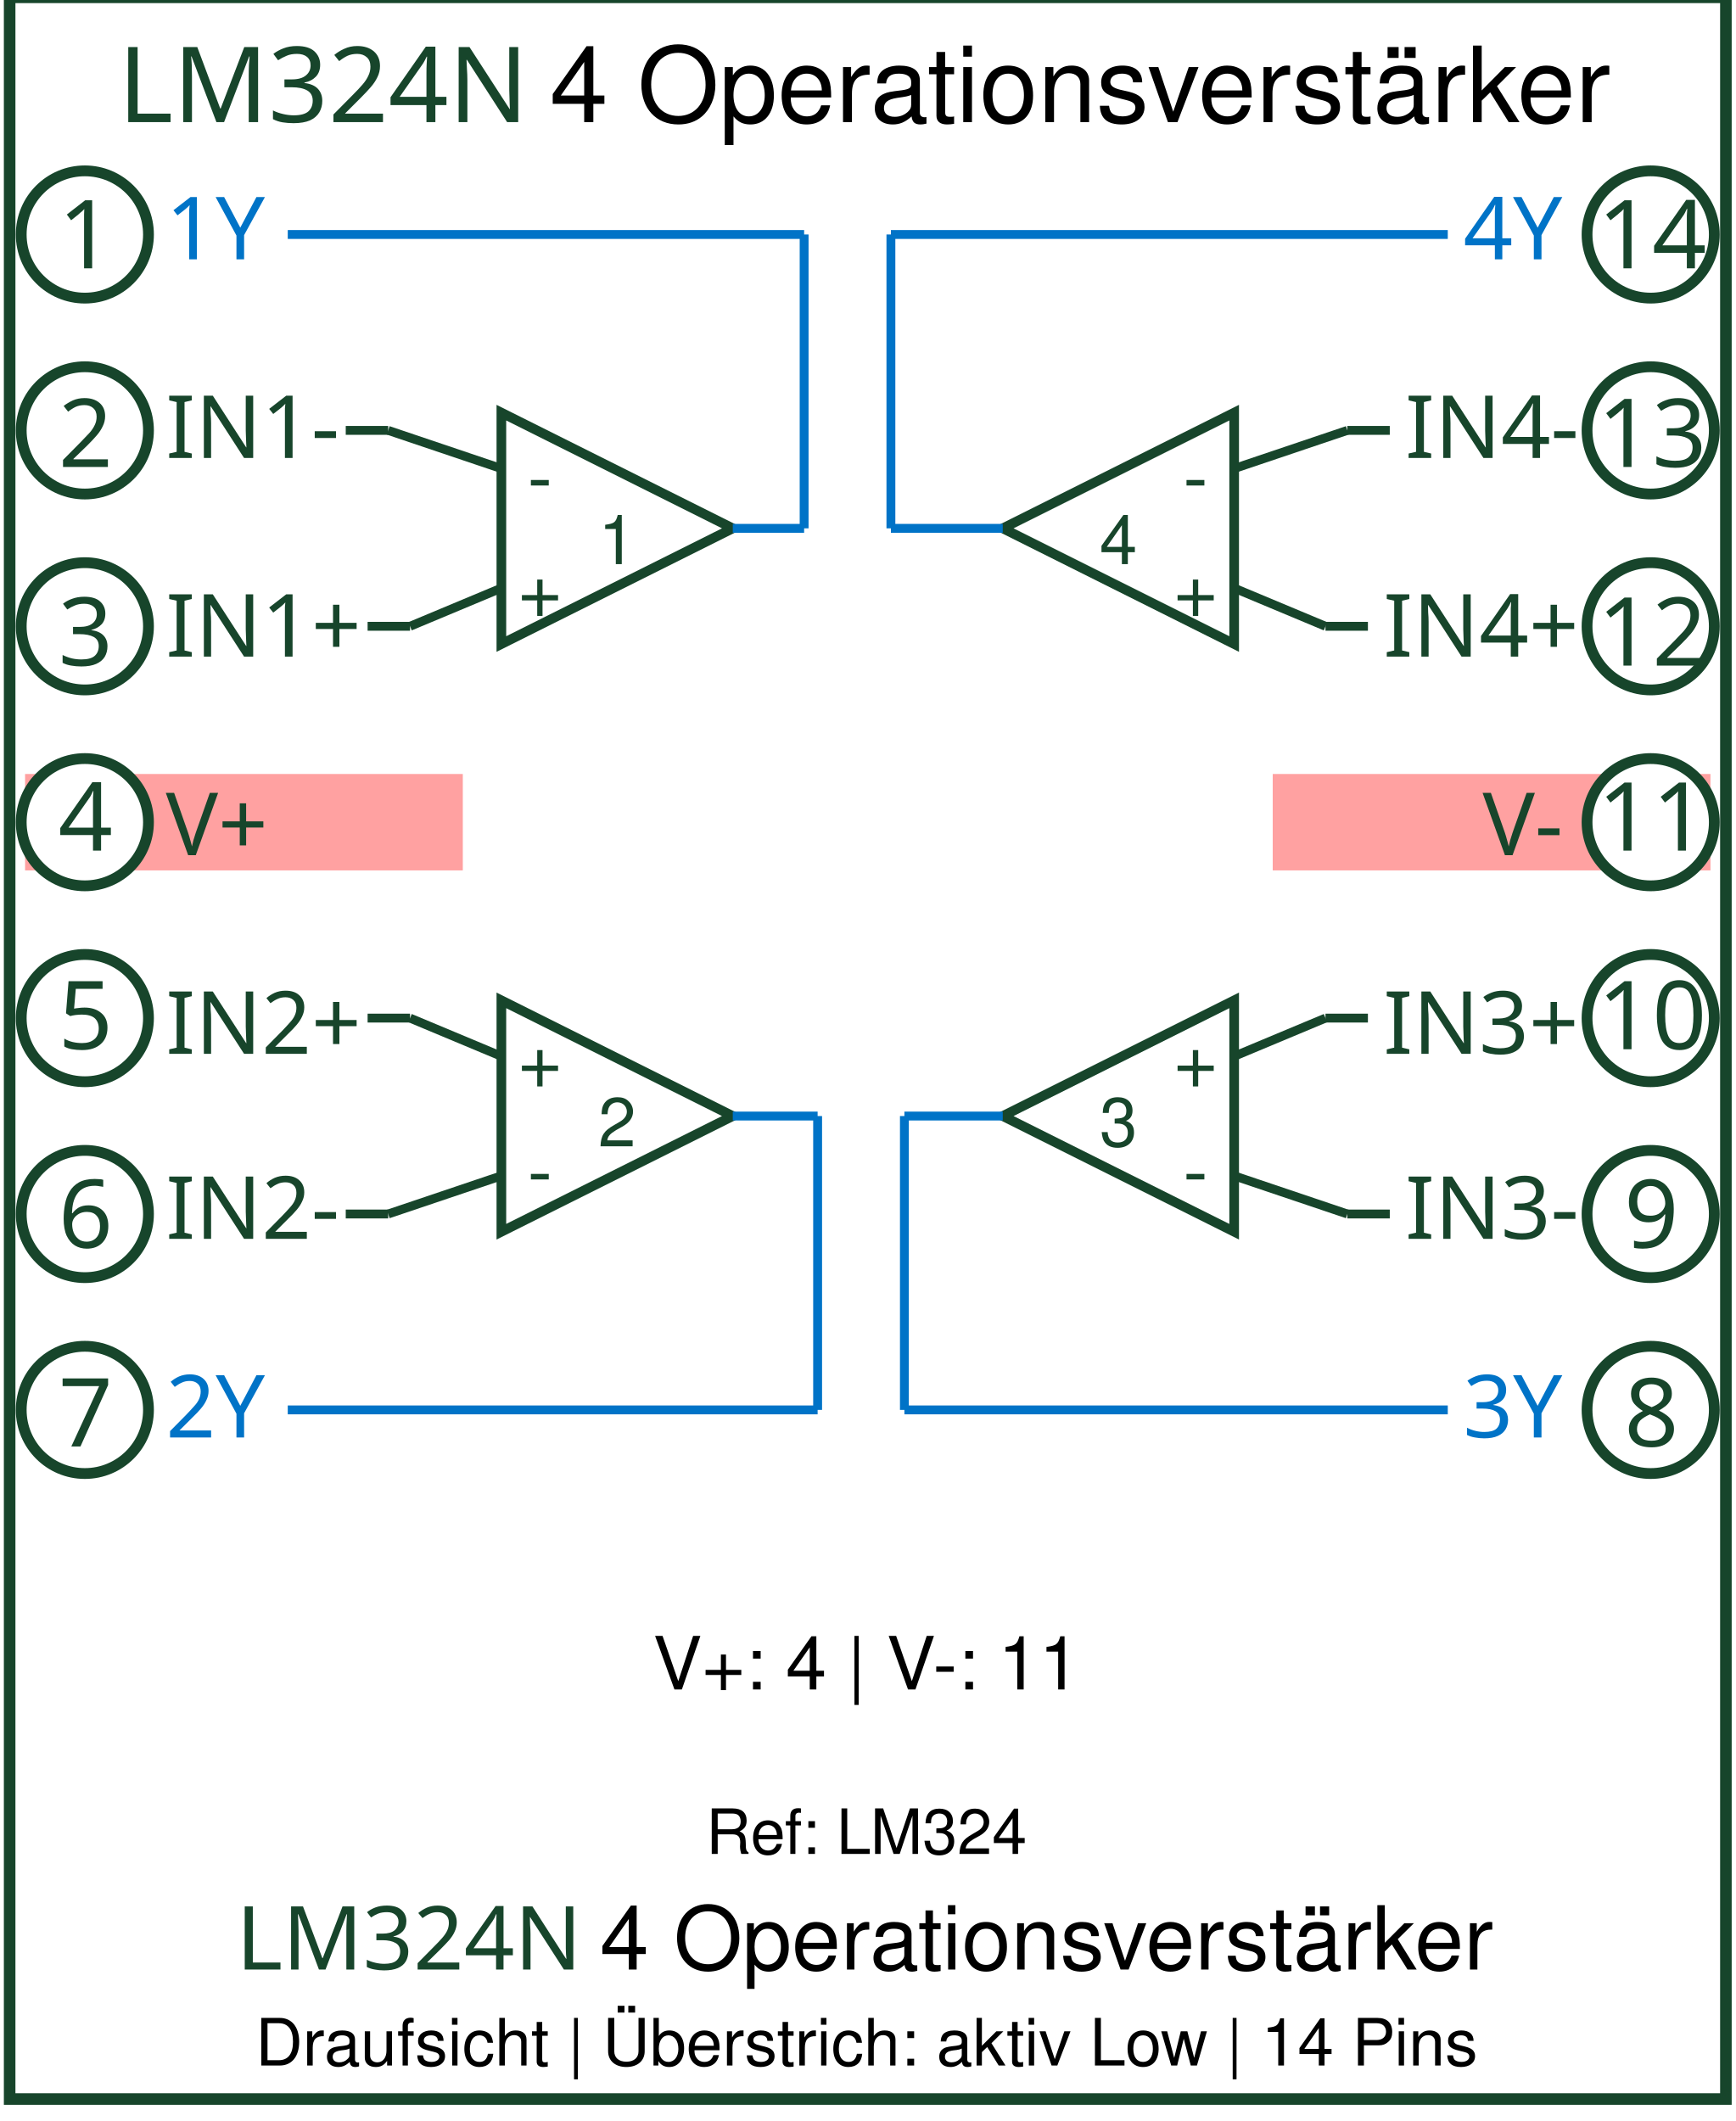
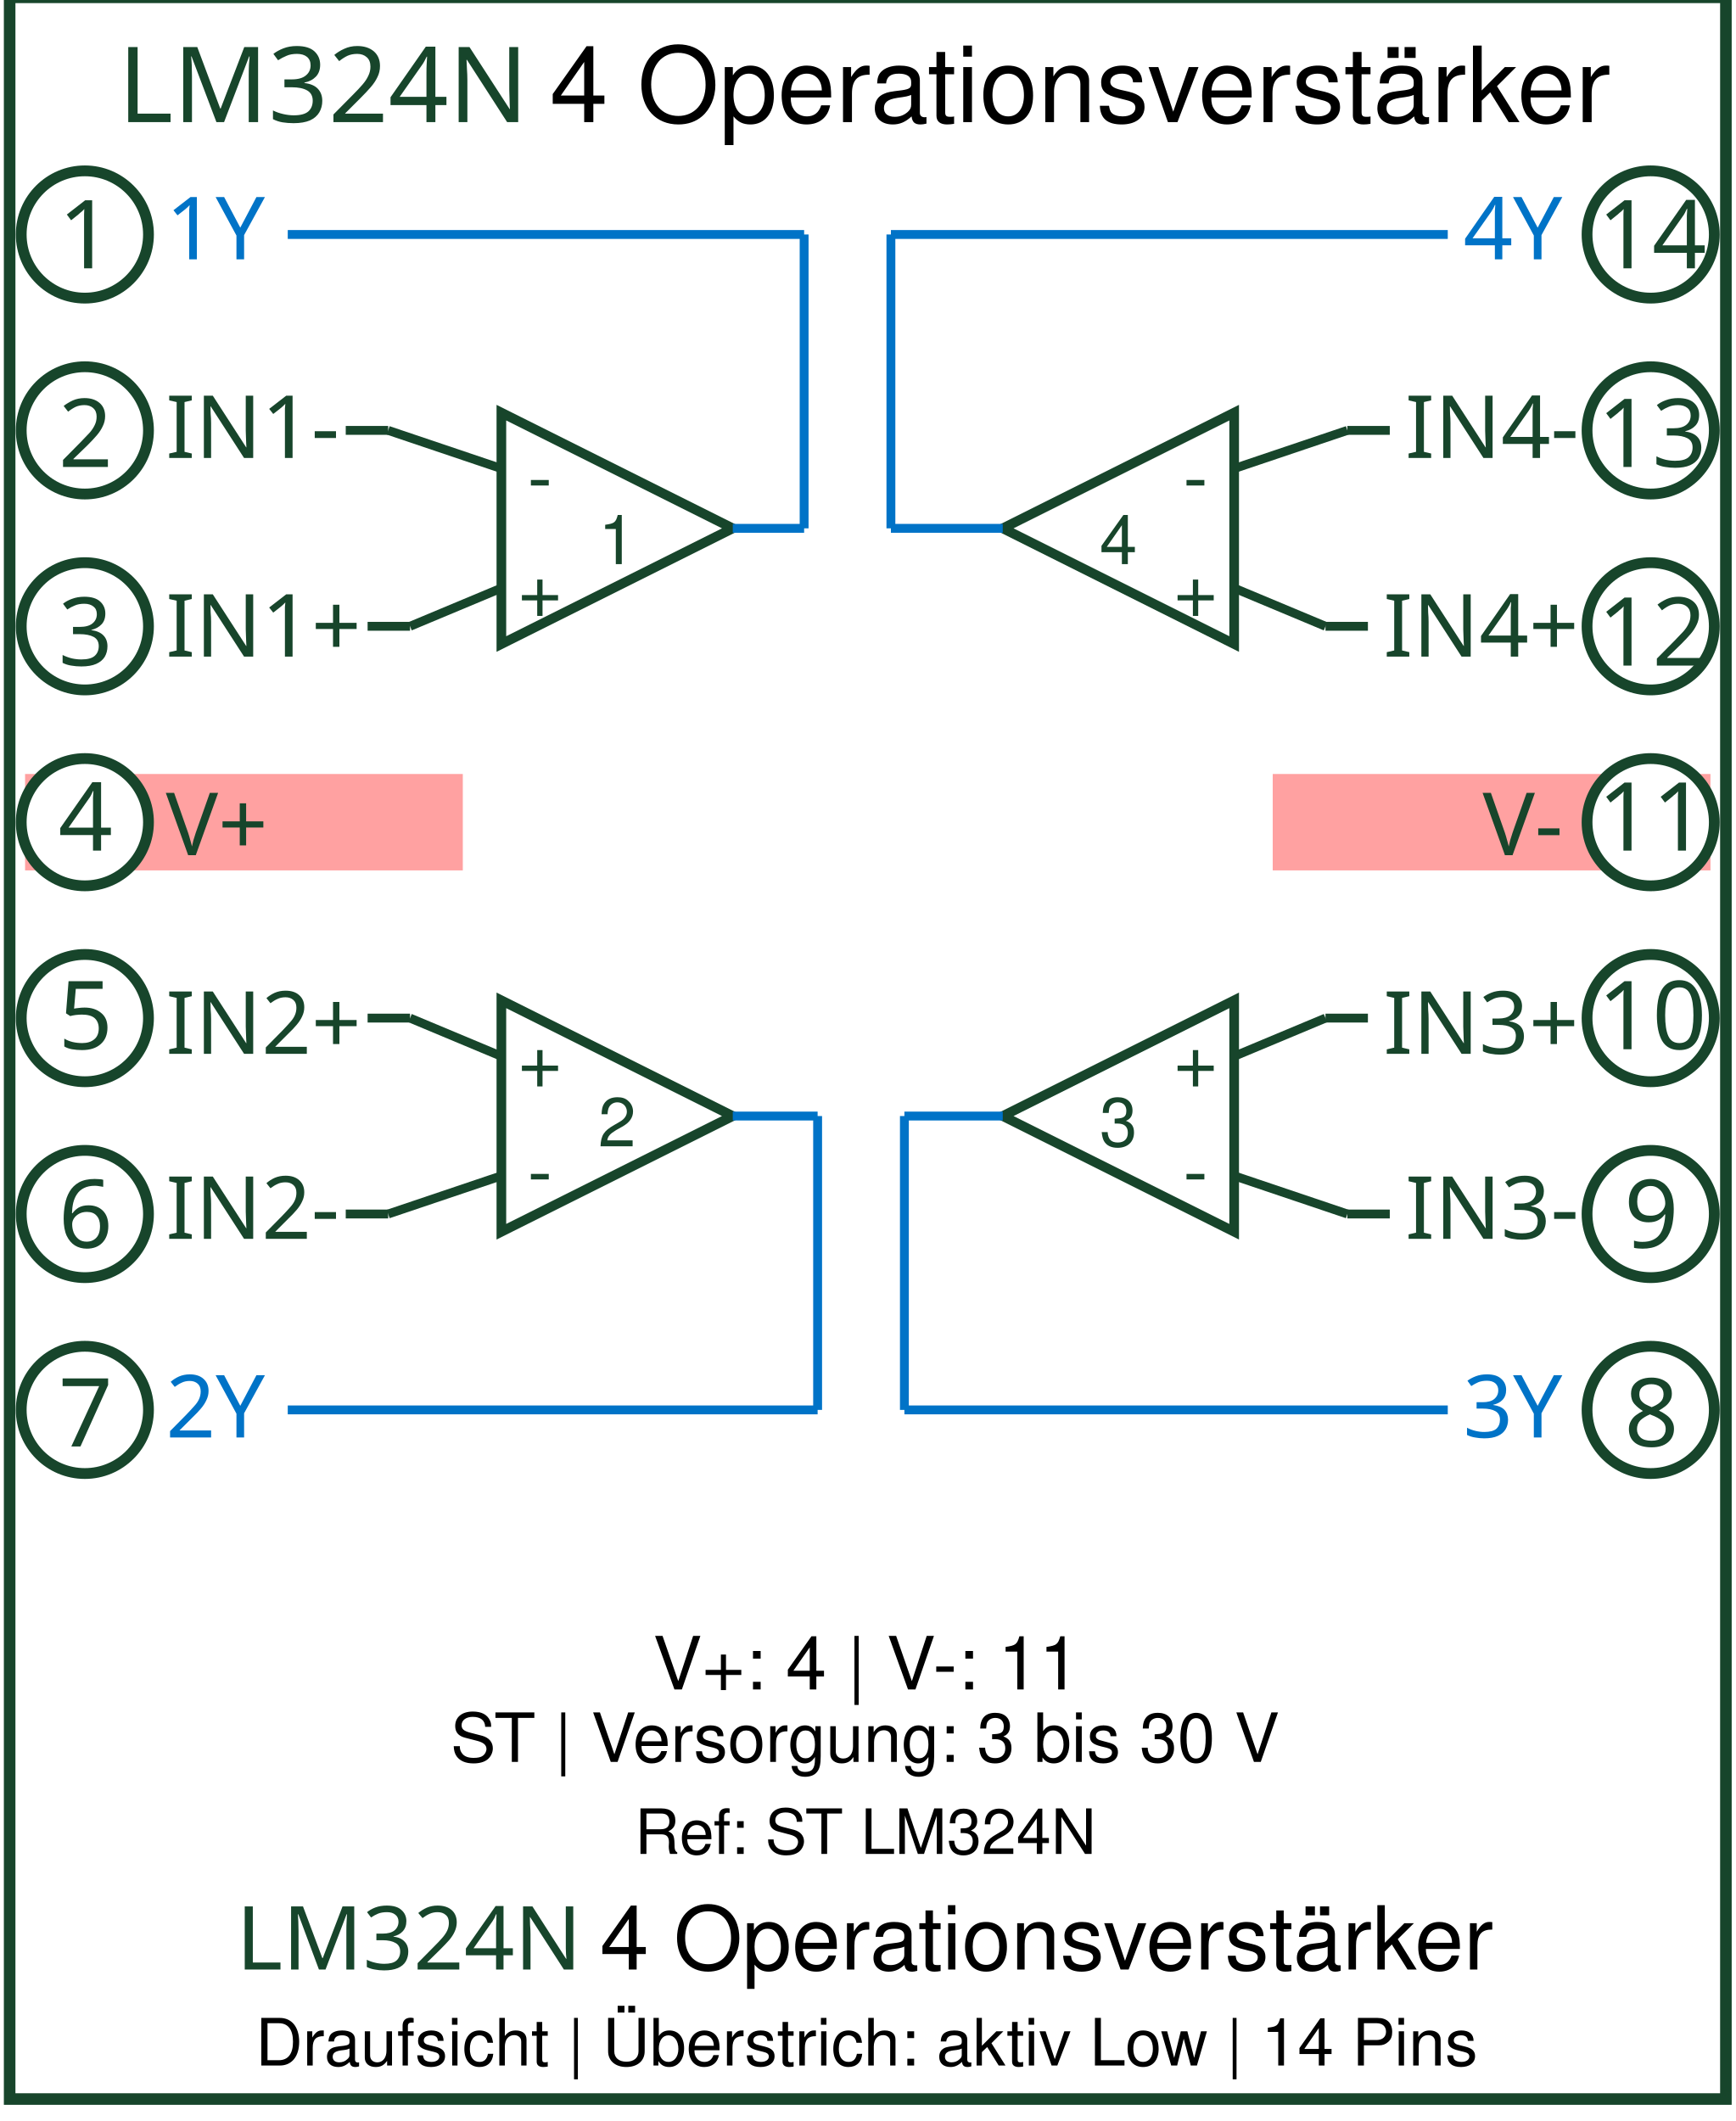
<svg xmlns="http://www.w3.org/2000/svg" width="45mm" height="55mm" preserveAspectRatio="xMinYMin meet" viewBox="0 0 127.559 155.906" version="1.0" fill-rule="evenodd">
  <clipPath id="clip">
    <rect x="0" y="0" width="127.559" height="155.906" />
  </clipPath>
  <g id="group" transform="scale(1,-1) translate(0,-155)" style="clip-path: url(#clip)">
    <g transform="">
      <rect x="0.709" y="0.709" width="126.142" height="154.488" style="stroke: rgb(9%,27%,17%); stroke-linecap: butt; stroke-width: 0.85; fill: rgb(100%,100%,100%); fill-rule: evenodd;" />
      <text x="8.675" y="146.976" style="font-family: Helvetica-Bold; font-size: 7.717px;fill: rgb(9%,27%,17%); stroke:none;" transform="translate(0,293) scale(1,-1)">LM324N</text>
      <text x="40.406" y="146.976" style="font-family: Helvetica; font-size: 7.717px;fill: rgb(0%,0%,0%); stroke:none;" transform="translate(0,293) scale(1,-1)">4 Operationsverstärker</text>
      <path d="M 36.85 124.668 L 53.858 116.164 L 36.85 107.66 Z " style="stroke: rgb(9%,27%,17%); stroke-linecap: butt; stroke-width: 0.709; fill: rgb(100%,100%,100%); fill-rule: evenodd;" />
      <text x="38.769" y="118.998" style="font-family: Helvetica; font-size: 5.5px;fill: rgb(9%,27%,17%); stroke:none;" transform="translate(0,237) scale(1,-1)">-</text>
      <path d="M 25.412,123.364 L 28.531,123.364 Z" style="stroke: rgb(9%,27%,17%); stroke-linecap: butt; stroke-width: 0.652;" />
      <path d="M 28.531,123.364 L 36.85,120.557 Z" style="stroke: rgb(9%,27%,17%); stroke-linecap: butt; stroke-width: 0.652;" />
      <text x="38.079" y="110.211" style="font-family: Helvetica; font-size: 5.5px;fill: rgb(9%,27%,17%); stroke:none;" transform="translate(0,220) scale(1,-1)">+</text>
      <path d="M 27.019,108.964 L 30.137,108.964 Z" style="stroke: rgb(9%,27%,17%); stroke-linecap: butt; stroke-width: 0.652;" />
      <path d="M 30.137,108.964 L 36.85,111.77 Z" style="stroke: rgb(9%,27%,17%); stroke-linecap: butt; stroke-width: 0.652;" />
      <text x="43.964" y="114.463" style="font-family: Helvetica; font-size: 5px;fill: rgb(9%,27%,17%); stroke:none;" transform="translate(0,228) scale(1,-1)">1</text>
      <path d="M 53.858,116.164 L 59.102,116.164 Z" style="stroke: rgb(0%,45%,78%); stroke-linecap: butt; stroke-width: 0.652;" />
      <path d="M 59.102,116.164 L 59.102,137.764 Z" style="stroke: rgb(0%,45%,78%); stroke-linecap: butt; stroke-width: 0.652;" />
      <path d="M 59.102,137.764 L 21.15,137.764 Z" style="stroke: rgb(0%,45%,78%); stroke-linecap: butt; stroke-width: 0.652;" />
      <path d="M 36.85 81.468 L 53.858 72.964 L 36.85 64.46 Z " style="stroke: rgb(9%,27%,17%); stroke-linecap: butt; stroke-width: 0.709; fill: rgb(100%,100%,100%); fill-rule: evenodd;" />
      <text x="38.079" y="75.798" style="font-family: Helvetica; font-size: 5.5px;fill: rgb(9%,27%,17%); stroke:none;" transform="translate(0,151) scale(1,-1)">+</text>
      <path d="M 27.019,80.164 L 30.137,80.164 Z" style="stroke: rgb(9%,27%,17%); stroke-linecap: butt; stroke-width: 0.652;" />
      <path d="M 30.137,80.164 L 36.85,77.357 Z" style="stroke: rgb(9%,27%,17%); stroke-linecap: butt; stroke-width: 0.652;" />
      <text x="38.769" y="67.011" style="font-family: Helvetica; font-size: 5.5px;fill: rgb(9%,27%,17%); stroke:none;" transform="translate(0,134) scale(1,-1)">-</text>
      <path d="M 25.412,65.764 L 28.531,65.764 Z" style="stroke: rgb(9%,27%,17%); stroke-linecap: butt; stroke-width: 0.652;" />
      <path d="M 28.531,65.764 L 36.85,68.57 Z" style="stroke: rgb(9%,27%,17%); stroke-linecap: butt; stroke-width: 0.652;" />
      <text x="43.964" y="71.263" style="font-family: Helvetica; font-size: 5px;fill: rgb(9%,27%,17%); stroke:none;" transform="translate(0,142) scale(1,-1)">2</text>
      <path d="M 53.858,72.964 L 60.094,72.964 Z" style="stroke: rgb(0%,45%,78%); stroke-linecap: butt; stroke-width: 0.652;" />
      <path d="M 60.094,72.964 L 60.094,51.364 Z" style="stroke: rgb(0%,45%,78%); stroke-linecap: butt; stroke-width: 0.652;" />
      <path d="M 60.094,51.364 L 21.15,51.364 Z" style="stroke: rgb(0%,45%,78%); stroke-linecap: butt; stroke-width: 0.652;" />
      <path d="M 90.709 81.468 L 73.701 72.964 L 90.709 64.46 Z " style="stroke: rgb(9%,27%,17%); stroke-linecap: butt; stroke-width: 0.709; fill: rgb(100%,100%,100%); fill-rule: evenodd;" />
      <text x="86.268" y="75.798" style="font-family: Helvetica; font-size: 5.5px;fill: rgb(9%,27%,17%); stroke:none;" transform="translate(0,151) scale(1,-1)">+</text>
      <path d="M 100.54,80.164 L 97.422,80.164 Z" style="stroke: rgb(9%,27%,17%); stroke-linecap: butt; stroke-width: 0.652;" />
      <path d="M 97.422,80.164 L 90.709,77.357 Z" style="stroke: rgb(9%,27%,17%); stroke-linecap: butt; stroke-width: 0.652;" />
      <text x="86.958" y="67.011" style="font-family: Helvetica; font-size: 5.5px;fill: rgb(9%,27%,17%); stroke:none;" transform="translate(0,134) scale(1,-1)">-</text>
      <path d="M 102.147,65.764 L 99.029,65.764 Z" style="stroke: rgb(9%,27%,17%); stroke-linecap: butt; stroke-width: 0.652;" />
      <path d="M 99.029,65.764 L 90.709,68.57 Z" style="stroke: rgb(9%,27%,17%); stroke-linecap: butt; stroke-width: 0.652;" />
      <text x="80.815" y="71.263" style="font-family: Helvetica; font-size: 5px;fill: rgb(9%,27%,17%); stroke:none;" transform="translate(0,142) scale(1,-1)">3</text>
      <path d="M 73.701,72.964 L 66.472,72.964 Z" style="stroke: rgb(0%,45%,78%); stroke-linecap: butt; stroke-width: 0.652;" />
      <path d="M 66.472,72.964 L 66.472,51.364 Z" style="stroke: rgb(0%,45%,78%); stroke-linecap: butt; stroke-width: 0.652;" />
      <path d="M 66.472,51.364 L 106.409,51.364 Z" style="stroke: rgb(0%,45%,78%); stroke-linecap: butt; stroke-width: 0.652;" />
      <path d="M 90.709 124.668 L 73.701 116.164 L 90.709 107.66 Z " style="stroke: rgb(9%,27%,17%); stroke-linecap: butt; stroke-width: 0.709; fill: rgb(100%,100%,100%); fill-rule: evenodd;" />
      <text x="86.958" y="118.998" style="font-family: Helvetica; font-size: 5.5px;fill: rgb(9%,27%,17%); stroke:none;" transform="translate(0,237) scale(1,-1)">-</text>
      <path d="M 102.147,123.364 L 99.029,123.364 Z" style="stroke: rgb(9%,27%,17%); stroke-linecap: butt; stroke-width: 0.652;" />
      <path d="M 99.029,123.364 L 90.709,120.557 Z" style="stroke: rgb(9%,27%,17%); stroke-linecap: butt; stroke-width: 0.652;" />
      <text x="86.268" y="110.211" style="font-family: Helvetica; font-size: 5.5px;fill: rgb(9%,27%,17%); stroke:none;" transform="translate(0,220) scale(1,-1)">+</text>
      <path d="M 100.54,108.964 L 97.422,108.964 Z" style="stroke: rgb(9%,27%,17%); stroke-linecap: butt; stroke-width: 0.652;" />
      <path d="M 97.422,108.964 L 90.709,111.77 Z" style="stroke: rgb(9%,27%,17%); stroke-linecap: butt; stroke-width: 0.652;" />
      <text x="80.815" y="114.463" style="font-family: Helvetica; font-size: 5px;fill: rgb(9%,27%,17%); stroke:none;" transform="translate(0,228) scale(1,-1)">4</text>
      <path d="M 73.701,116.164 L 65.48,116.164 Z" style="stroke: rgb(0%,45%,78%); stroke-linecap: butt; stroke-width: 0.652;" />
      <path d="M 65.48,116.164 L 65.48,137.764 Z" style="stroke: rgb(0%,45%,78%); stroke-linecap: butt; stroke-width: 0.652;" />
      <path d="M 65.48,137.764 L 106.409,137.764 Z" style="stroke: rgb(0%,45%,78%); stroke-linecap: butt; stroke-width: 0.652;" />
      <text x="47.993" y="31.181" style="font-family: Helvetica; font-size: 5.4px;fill: rgb(0%,0%,0%); stroke:none;" transform="translate(0,62) scale(1,-1)">V+: 4 | V-: 11</text>
+       <text x="33.115" y="25.512" style="font-family: Helvetica; font-size: 5px;fill: rgb(0%,0%,0%); stroke:none;" transform="translate(0,51) scale(1,-1)">ST | Versorgung: 3 bis 30 V</text>
      <circle cx="6.236" cy="137.764" r="4.677" style="stroke: rgb(9%,27%,17%); stroke-linecap: butt; stroke-width: 0.794; fill: rgb(100%,100%,100%); fill-rule: evenodd;" />
      <text x="4.29" y="135.723" style="font-family: Helvetica-Bold; font-size: 7px;fill: rgb(9%,27%,17%); stroke:none;" transform="translate(0,271) scale(1,-1)">1</text>
      <text x="12.189" y="136.063" style="font-family: Helvetica-Bold; font-size: 6.4px;fill: rgb(0%,45%,78%); stroke:none;" transform="translate(0,272) scale(1,-1)">1Y</text>
      <circle cx="6.236" cy="123.364" r="4.677" style="stroke: rgb(9%,27%,17%); stroke-linecap: butt; stroke-width: 0.794; fill: rgb(100%,100%,100%); fill-rule: evenodd;" />
      <text x="4.29" y="121.323" style="font-family: Helvetica-Bold; font-size: 7px;fill: rgb(9%,27%,17%); stroke:none;" transform="translate(0,242) scale(1,-1)">2</text>
      <text x="12.189" y="121.663" style="font-family: Helvetica-Bold; font-size: 6.4px;fill: rgb(9%,27%,17%); stroke:none;" transform="translate(0,243) scale(1,-1)">IN1-</text>
      <circle cx="6.236" cy="108.964" r="4.677" style="stroke: rgb(9%,27%,17%); stroke-linecap: butt; stroke-width: 0.794; fill: rgb(100%,100%,100%); fill-rule: evenodd;" />
      <text x="4.29" y="106.923" style="font-family: Helvetica-Bold; font-size: 7px;fill: rgb(9%,27%,17%); stroke:none;" transform="translate(0,213) scale(1,-1)">3</text>
      <text x="12.189" y="107.263" style="font-family: Helvetica-Bold; font-size: 6.4px;fill: rgb(9%,27%,17%); stroke:none;" transform="translate(0,214) scale(1,-1)">IN1+</text>
      <rect x="1.843" y="91.02" width="32.173" height="7.087" style="stroke: none; stroke-linecap: butt; stroke-width: 0.652; fill: rgb(100%,63%,63%); fill-rule: evenodd;" />
      <circle cx="6.236" cy="94.564" r="4.677" style="stroke: rgb(9%,27%,17%); stroke-linecap: butt; stroke-width: 0.794; fill: rgb(100%,100%,100%); fill-rule: evenodd;" />
      <text x="4.29" y="92.523" style="font-family: Helvetica-Bold; font-size: 7px;fill: rgb(9%,27%,17%); stroke:none;" transform="translate(0,185) scale(1,-1)">4</text>
      <text x="12.189" y="92.863" style="font-family: Helvetica-Bold; font-size: 6.4px;fill: rgb(9%,27%,17%); stroke:none;" transform="translate(0,185) scale(1,-1)">V+</text>
      <circle cx="6.236" cy="80.164" r="4.677" style="stroke: rgb(9%,27%,17%); stroke-linecap: butt; stroke-width: 0.794; fill: rgb(100%,100%,100%); fill-rule: evenodd;" />
      <text x="4.29" y="78.123" style="font-family: Helvetica-Bold; font-size: 7px;fill: rgb(9%,27%,17%); stroke:none;" transform="translate(0,156) scale(1,-1)">5</text>
      <text x="12.189" y="78.463" style="font-family: Helvetica-Bold; font-size: 6.4px;fill: rgb(9%,27%,17%); stroke:none;" transform="translate(0,156) scale(1,-1)">IN2+</text>
      <circle cx="6.236" cy="65.764" r="4.677" style="stroke: rgb(9%,27%,17%); stroke-linecap: butt; stroke-width: 0.794; fill: rgb(100%,100%,100%); fill-rule: evenodd;" />
      <text x="4.29" y="63.723" style="font-family: Helvetica-Bold; font-size: 7px;fill: rgb(9%,27%,17%); stroke:none;" transform="translate(0,127) scale(1,-1)">6</text>
      <text x="12.189" y="64.063" style="font-family: Helvetica-Bold; font-size: 6.4px;fill: rgb(9%,27%,17%); stroke:none;" transform="translate(0,128) scale(1,-1)">IN2-</text>
      <circle cx="6.236" cy="51.364" r="4.677" style="stroke: rgb(9%,27%,17%); stroke-linecap: butt; stroke-width: 0.794; fill: rgb(100%,100%,100%); fill-rule: evenodd;" />
      <text x="4.29" y="49.323" style="font-family: Helvetica-Bold; font-size: 7px;fill: rgb(9%,27%,17%); stroke:none;" transform="translate(0,98) scale(1,-1)">7</text>
      <text x="12.189" y="49.663" style="font-family: Helvetica-Bold; font-size: 6.4px;fill: rgb(0%,45%,78%); stroke:none;" transform="translate(0,99) scale(1,-1)">2Y</text>
      <circle cx="121.323" cy="51.364" r="4.677" style="stroke: rgb(9%,27%,17%); stroke-linecap: butt; stroke-width: 0.794; fill: rgb(100%,100%,100%); fill-rule: evenodd;" />
      <text x="119.377" y="49.323" style="font-family: Helvetica-Bold; font-size: 7px;fill: rgb(9%,27%,17%); stroke:none;" transform="translate(0,98) scale(1,-1)">8</text>
      <text x="107.543" y="49.663" style="font-family: Helvetica-Bold; font-size: 6.4px;fill: rgb(0%,45%,78%); stroke:none;" transform="translate(0,99) scale(1,-1)">3Y</text>
      <circle cx="121.323" cy="65.764" r="4.677" style="stroke: rgb(9%,27%,17%); stroke-linecap: butt; stroke-width: 0.794; fill: rgb(100%,100%,100%); fill-rule: evenodd;" />
      <text x="119.377" y="63.723" style="font-family: Helvetica-Bold; font-size: 7px;fill: rgb(9%,27%,17%); stroke:none;" transform="translate(0,127) scale(1,-1)">9</text>
      <text x="103.28" y="64.063" style="font-family: Helvetica-Bold; font-size: 6.4px;fill: rgb(9%,27%,17%); stroke:none;" transform="translate(0,128) scale(1,-1)">IN3-</text>
      <circle cx="121.323" cy="80.164" r="4.677" style="stroke: rgb(9%,27%,17%); stroke-linecap: butt; stroke-width: 0.794; fill: rgb(100%,100%,100%); fill-rule: evenodd;" />
      <text x="117.431" y="78.123" style="font-family: Helvetica-Bold; font-size: 7px;fill: rgb(9%,27%,17%); stroke:none;" transform="translate(0,156) scale(1,-1)">10</text>
      <text x="101.674" y="78.463" style="font-family: Helvetica-Bold; font-size: 6.4px;fill: rgb(9%,27%,17%); stroke:none;" transform="translate(0,156) scale(1,-1)">IN3+</text>
      <rect x="93.543" y="91.02" width="32.173" height="7.087" style="stroke: none; stroke-linecap: butt; stroke-width: 0.652; fill: rgb(100%,63%,63%); fill-rule: evenodd;" />
      <circle cx="121.323" cy="94.564" r="4.677" style="stroke: rgb(9%,27%,17%); stroke-linecap: butt; stroke-width: 0.794; fill: rgb(100%,100%,100%); fill-rule: evenodd;" />
      <text x="117.431" y="92.523" style="font-family: Helvetica-Bold; font-size: 7px;fill: rgb(9%,27%,17%); stroke:none;" transform="translate(0,185) scale(1,-1)">11</text>
      <text x="108.97" y="92.863" style="font-family: Helvetica-Bold; font-size: 6.4px;fill: rgb(9%,27%,17%); stroke:none;" transform="translate(0,185) scale(1,-1)">V-</text>
      <circle cx="121.323" cy="108.964" r="4.677" style="stroke: rgb(9%,27%,17%); stroke-linecap: butt; stroke-width: 0.794; fill: rgb(100%,100%,100%); fill-rule: evenodd;" />
      <text x="117.431" y="106.923" style="font-family: Helvetica-Bold; font-size: 7px;fill: rgb(9%,27%,17%); stroke:none;" transform="translate(0,213) scale(1,-1)">12</text>
      <text x="101.674" y="107.263" style="font-family: Helvetica-Bold; font-size: 6.4px;fill: rgb(9%,27%,17%); stroke:none;" transform="translate(0,214) scale(1,-1)">IN4+</text>
      <circle cx="121.323" cy="123.364" r="4.677" style="stroke: rgb(9%,27%,17%); stroke-linecap: butt; stroke-width: 0.794; fill: rgb(100%,100%,100%); fill-rule: evenodd;" />
      <text x="117.431" y="121.323" style="font-family: Helvetica-Bold; font-size: 7px;fill: rgb(9%,27%,17%); stroke:none;" transform="translate(0,242) scale(1,-1)">13</text>
      <text x="103.28" y="121.663" style="font-family: Helvetica-Bold; font-size: 6.4px;fill: rgb(9%,27%,17%); stroke:none;" transform="translate(0,243) scale(1,-1)">IN4-</text>
      <circle cx="121.323" cy="137.764" r="4.677" style="stroke: rgb(9%,27%,17%); stroke-linecap: butt; stroke-width: 0.794; fill: rgb(100%,100%,100%); fill-rule: evenodd;" />
      <text x="117.431" y="135.723" style="font-family: Helvetica-Bold; font-size: 7px;fill: rgb(9%,27%,17%); stroke:none;" transform="translate(0,271) scale(1,-1)">14</text>
      <text x="107.543" y="136.063" style="font-family: Helvetica-Bold; font-size: 6.4px;fill: rgb(0%,45%,78%); stroke:none;" transform="translate(0,272) scale(1,-1)">4Y</text>
-       <text x="51.891" y="19.276" style="font-family: Helvetica; font-size: 4.6px;fill: rgb(0%,0%,0%); stroke:none;" transform="translate(0,38) scale(1,-1)">Ref: LM324</text>
+       <text x="46.651" y="19.276" style="font-family: Helvetica; font-size: 4.6px;fill: rgb(0%,0%,0%); stroke:none;" transform="translate(0,38) scale(1,-1)">Ref: ST LM324N</text>
      <text x="17.363" y="10.772" style="font-family: Helvetica-Bold; font-size: 6.5px;fill: rgb(9%,27%,17%); stroke:none;" transform="translate(0,21) scale(1,-1)">LM324N</text>
      <text x="44.091" y="10.772" style="font-family: Helvetica; font-size: 6.5px;fill: rgb(0%,0%,0%); stroke:none;" transform="translate(0,21) scale(1,-1)">4 Operationsverstärker</text>
      <text x="18.784" y="3.827" style="font-family: Helvetica; font-size: 4.8px;fill: rgb(0%,0%,0%); stroke:none;" transform="translate(0,7) scale(1,-1)">Draufsicht | Überstrich: aktiv Low | 14 Pins</text>
    </g>
  </g>
</svg>
